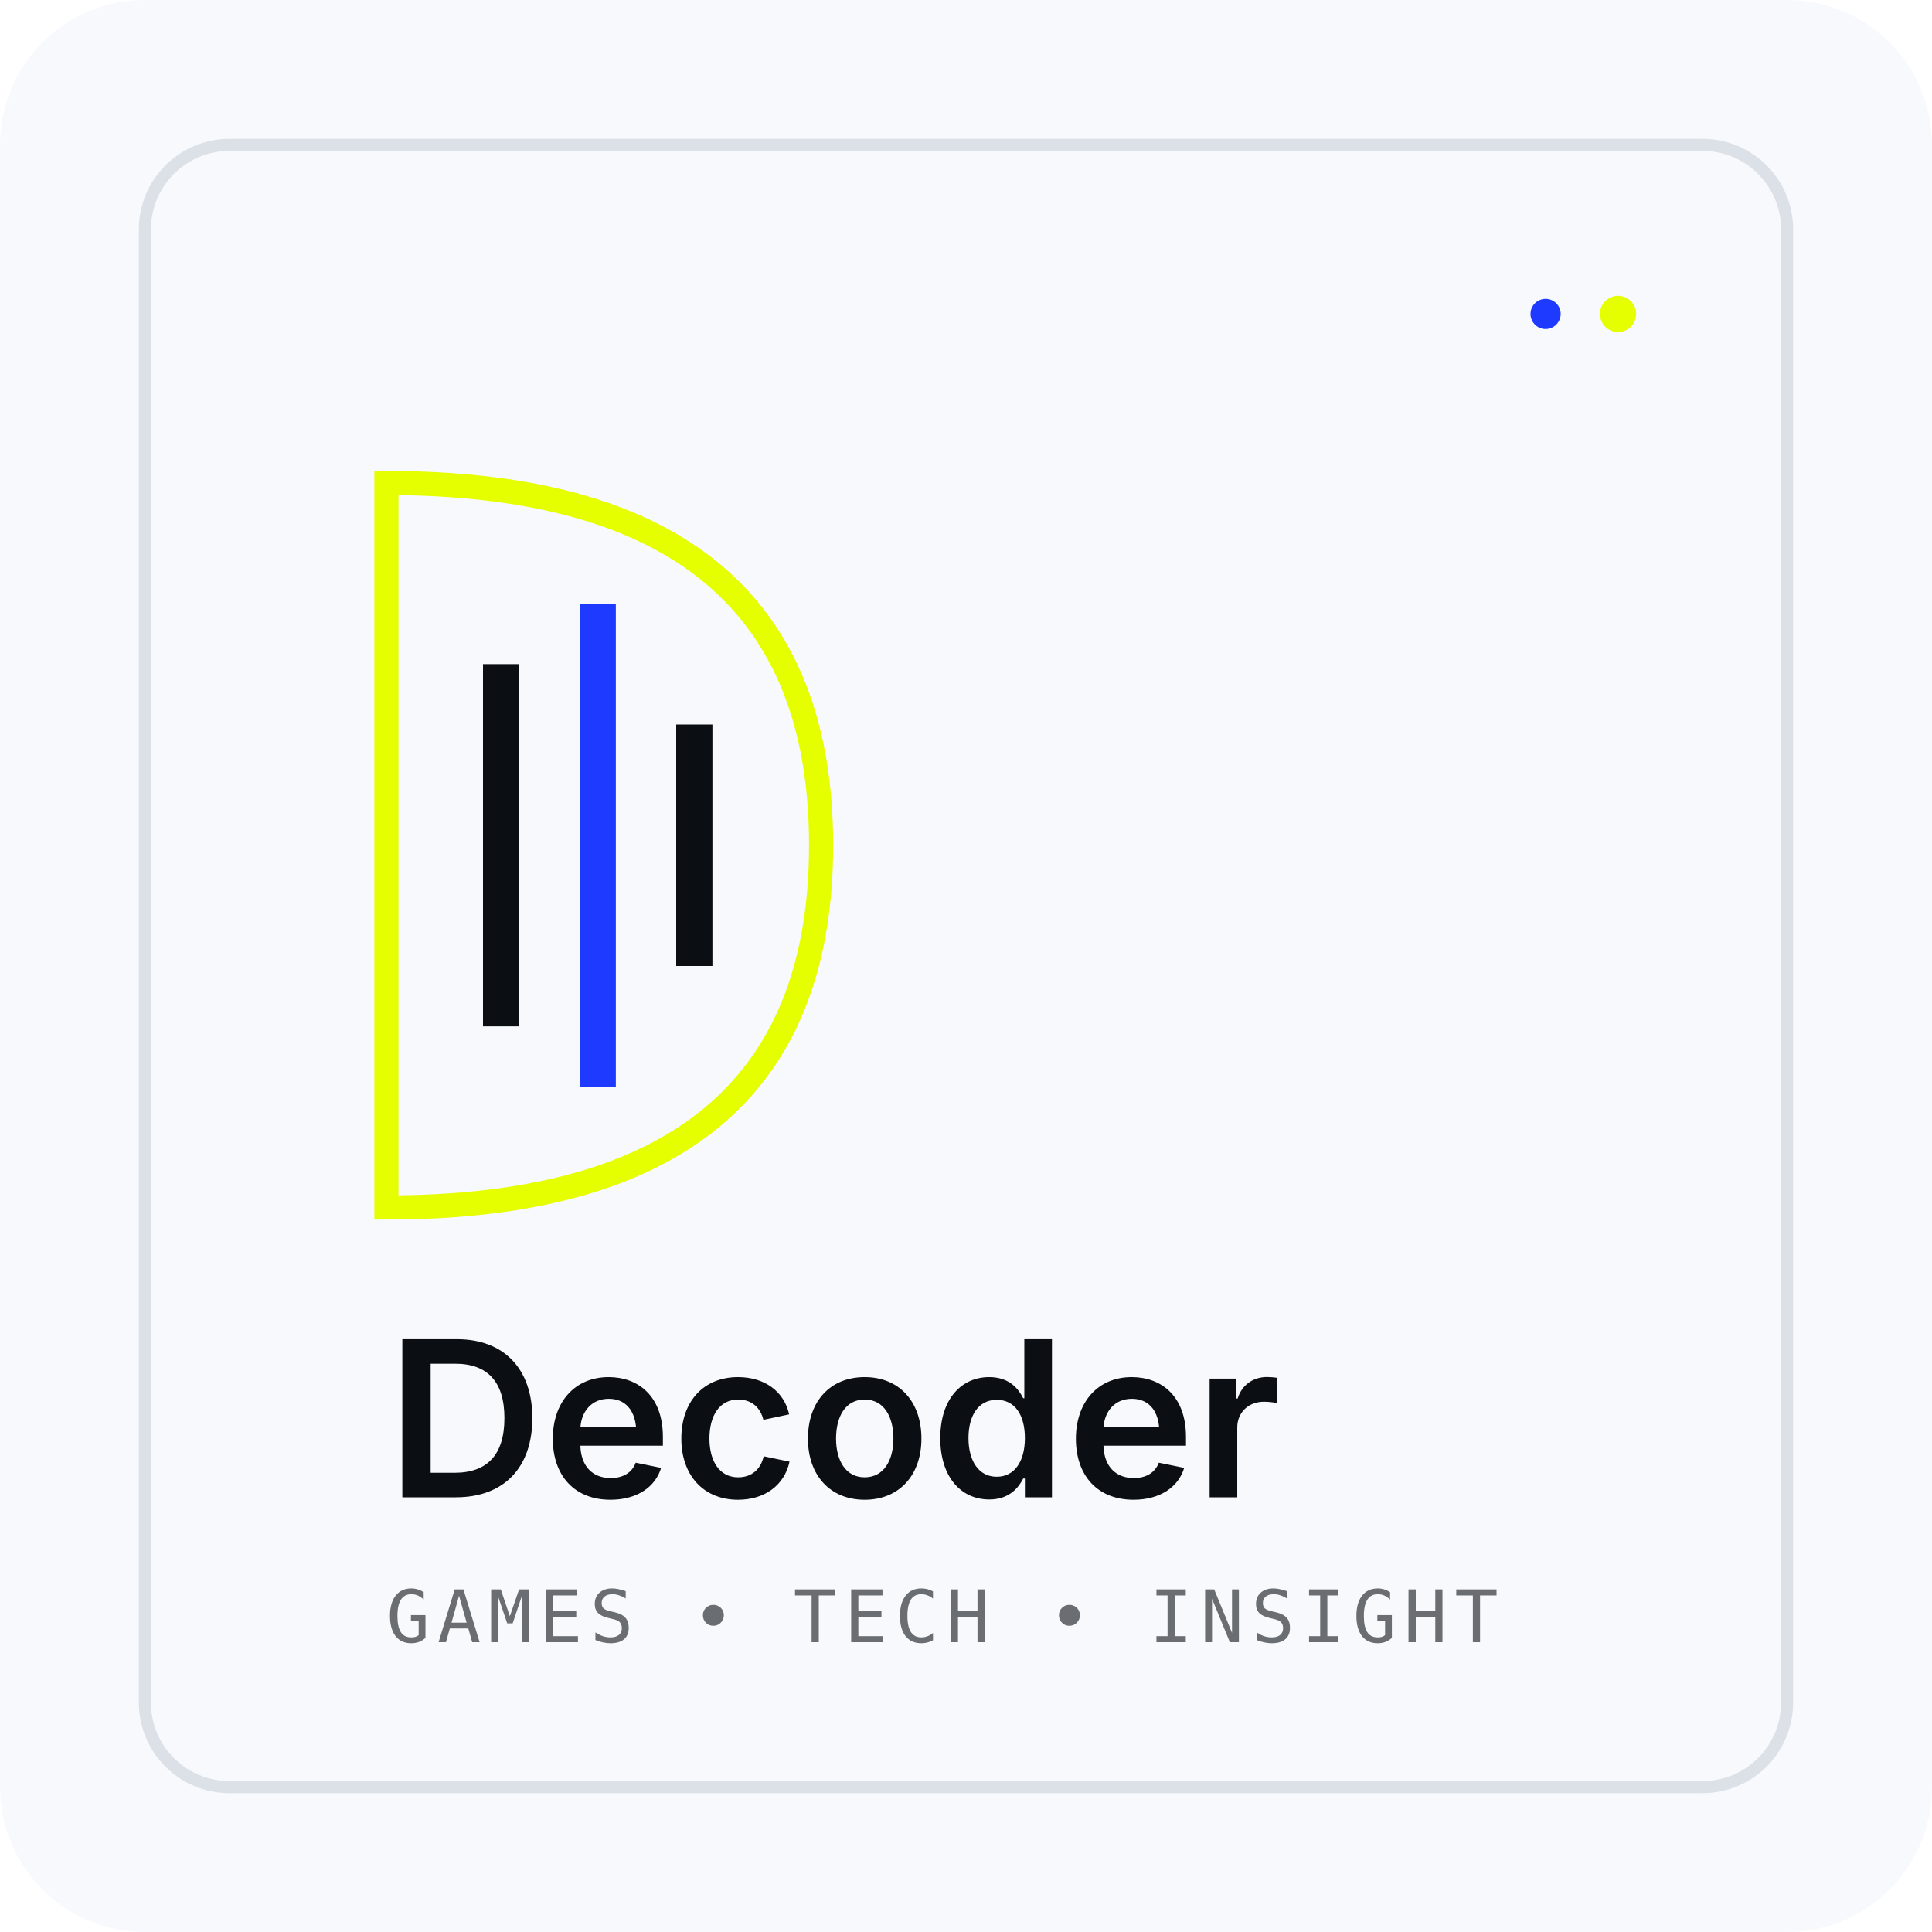
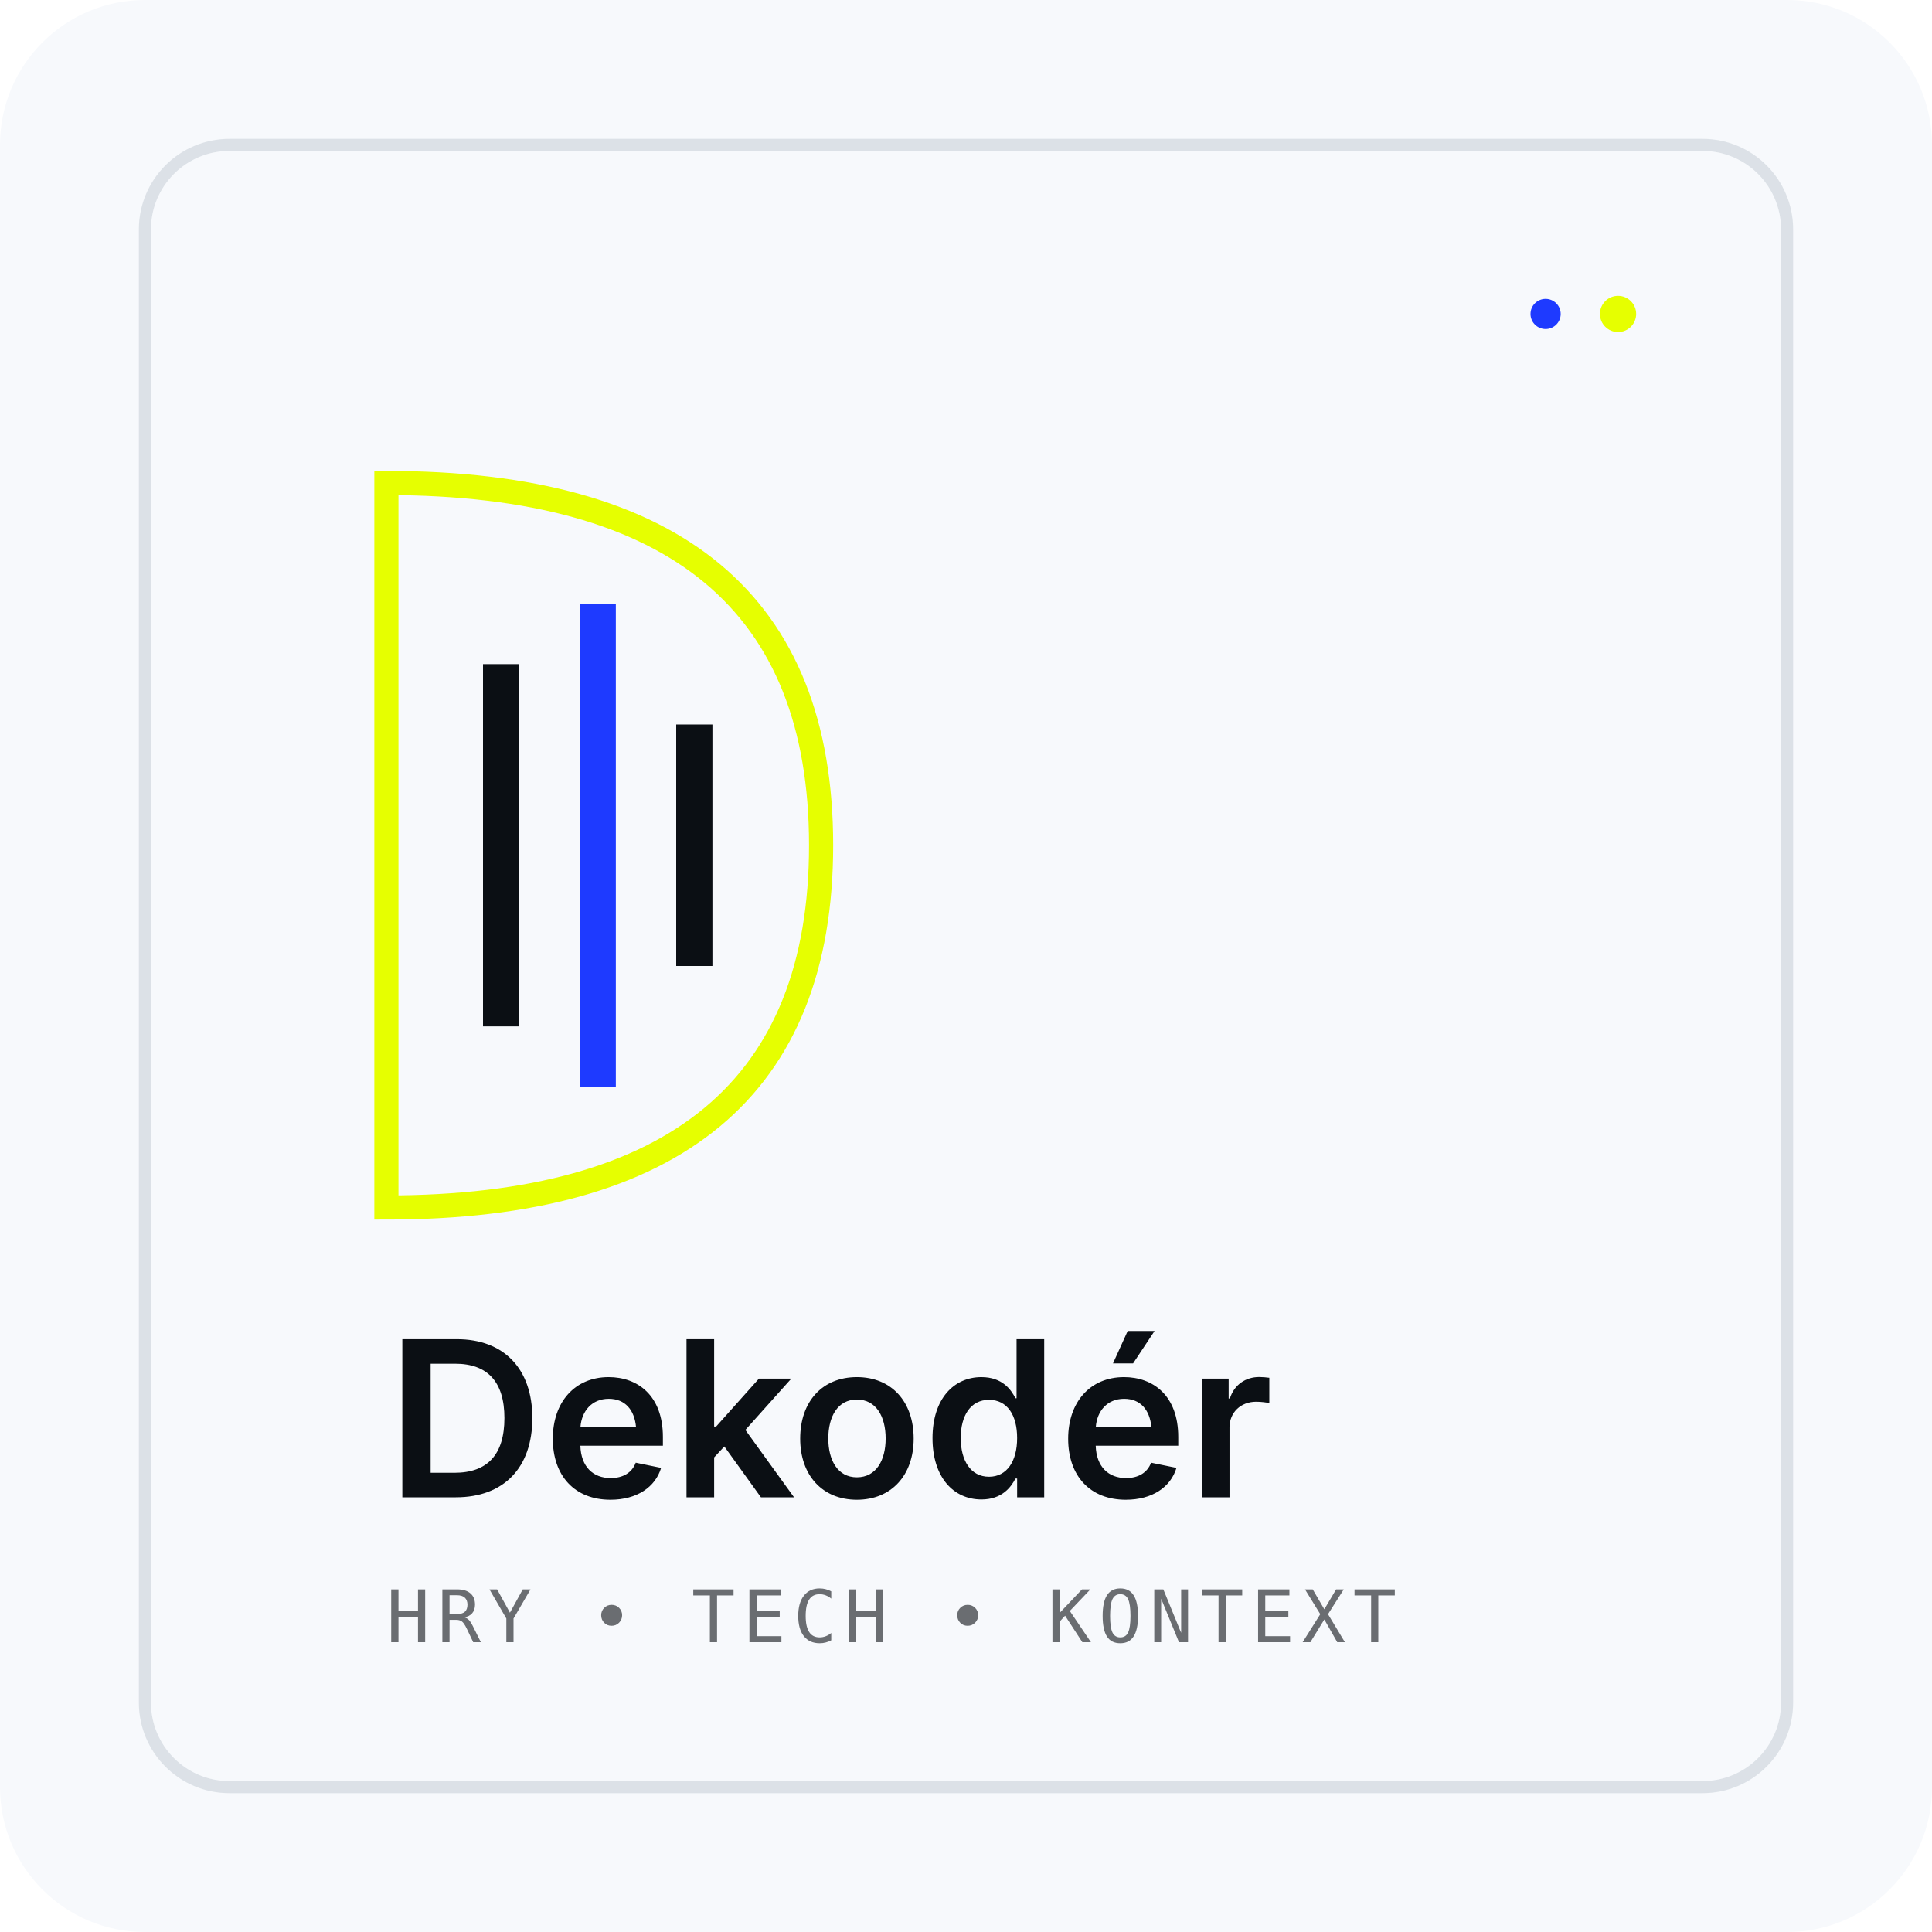
<svg xmlns="http://www.w3.org/2000/svg" width="320" height="320" viewBox="0 0 320 320" fill="none">
  <rect width="320" height="320" rx="24" fill="#F7F9FC" />
  <rect x="24" y="24" width="272" height="272" rx="14" stroke="#D0D7DE" stroke-width="2" opacity="0.7" />
  <circle cx="256" cy="52" r="2.5" fill="#1E3AFF" />
  <circle cx="268" cy="52" r="3" fill="#E6FF00" />
  <path d="M64 80 Q136 80 136 140 Q136 200 64 200 L64 80 Z" stroke="#E6FF00" stroke-width="4" fill="none" />
  <rect x="80" y="110" width="6" height="60" fill="#0B0F14" />
  <rect x="96" y="100" width="6" height="80" fill="#1E3AFF" />
  <rect x="112" y="120" width="6" height="40" fill="#0B0F14" />
  <text x="64" y="248" fill="#0B0F14" font-family="Inter, system-ui, sans-serif" font-size="36" font-weight="600">
-     Decoder
+     Dekodér
  </text>
  <text x="64" y="272" fill="#0B0F14" opacity="0.6" font-family="JetBrains Mono, monospace" font-size="12" letter-spacing="1.2">
-     GAMES • TECH • INSIGHT
+     HRY • TECH • KONTEXT
  </text>
</svg>
